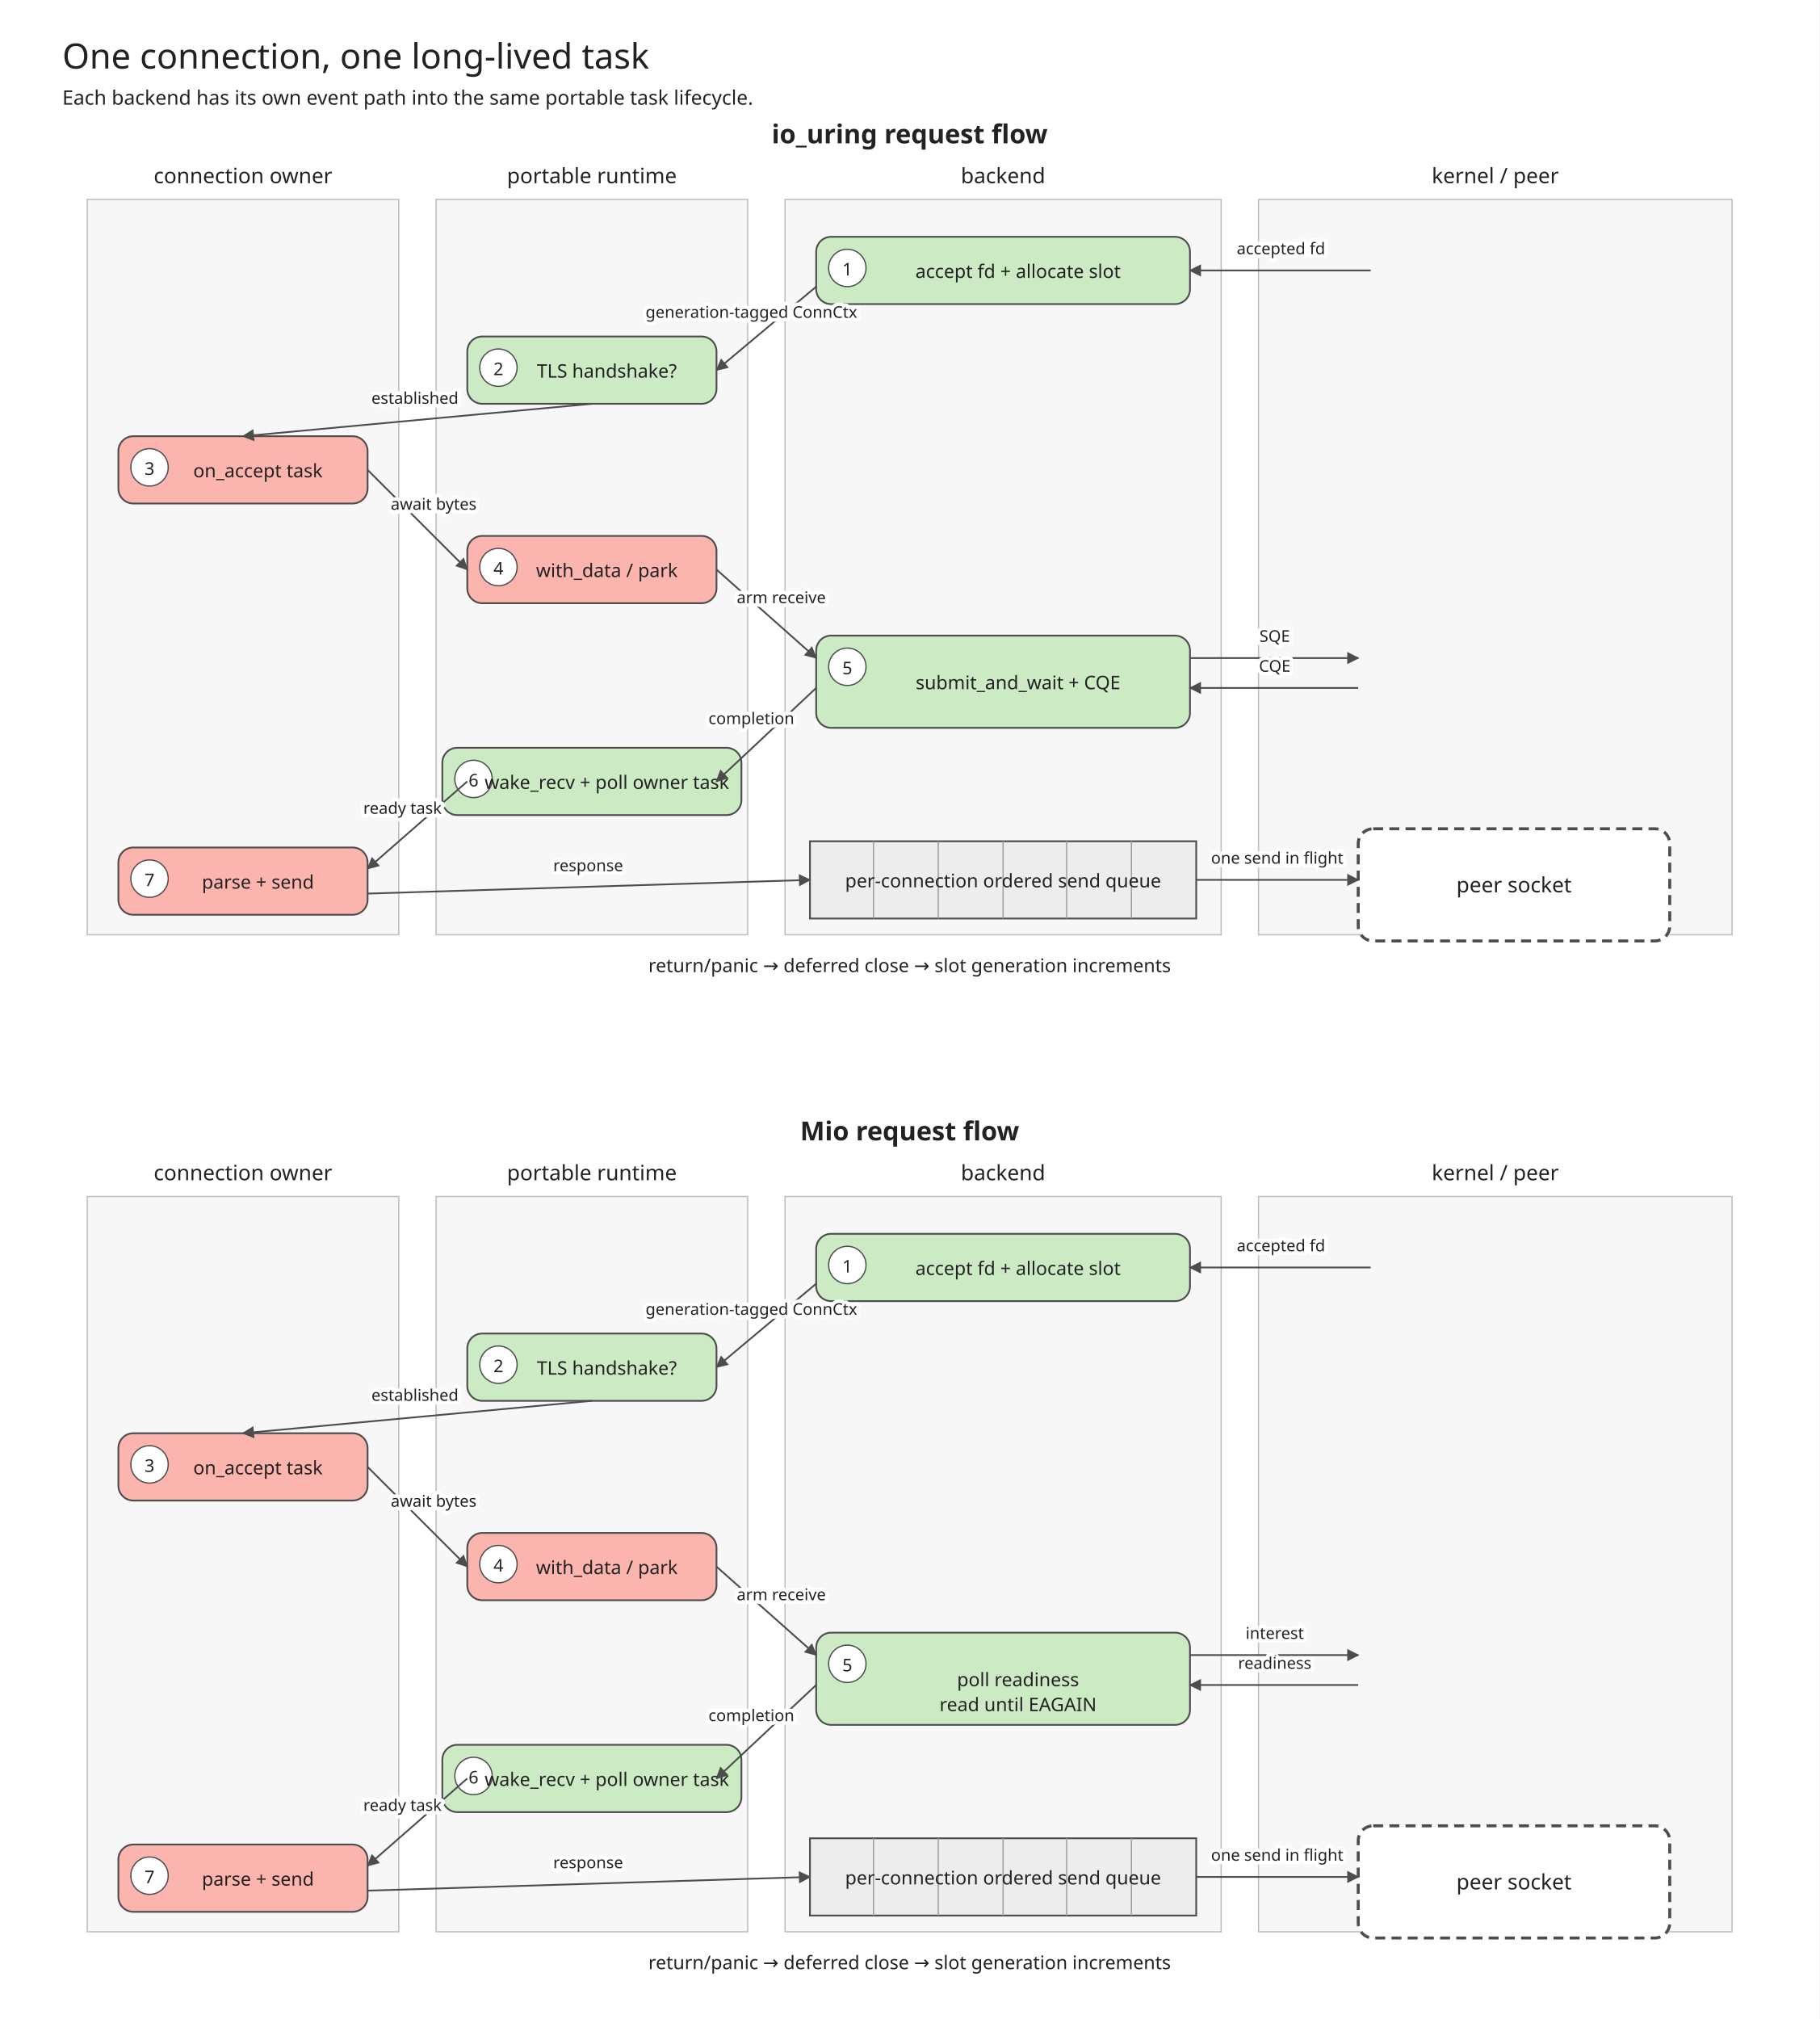
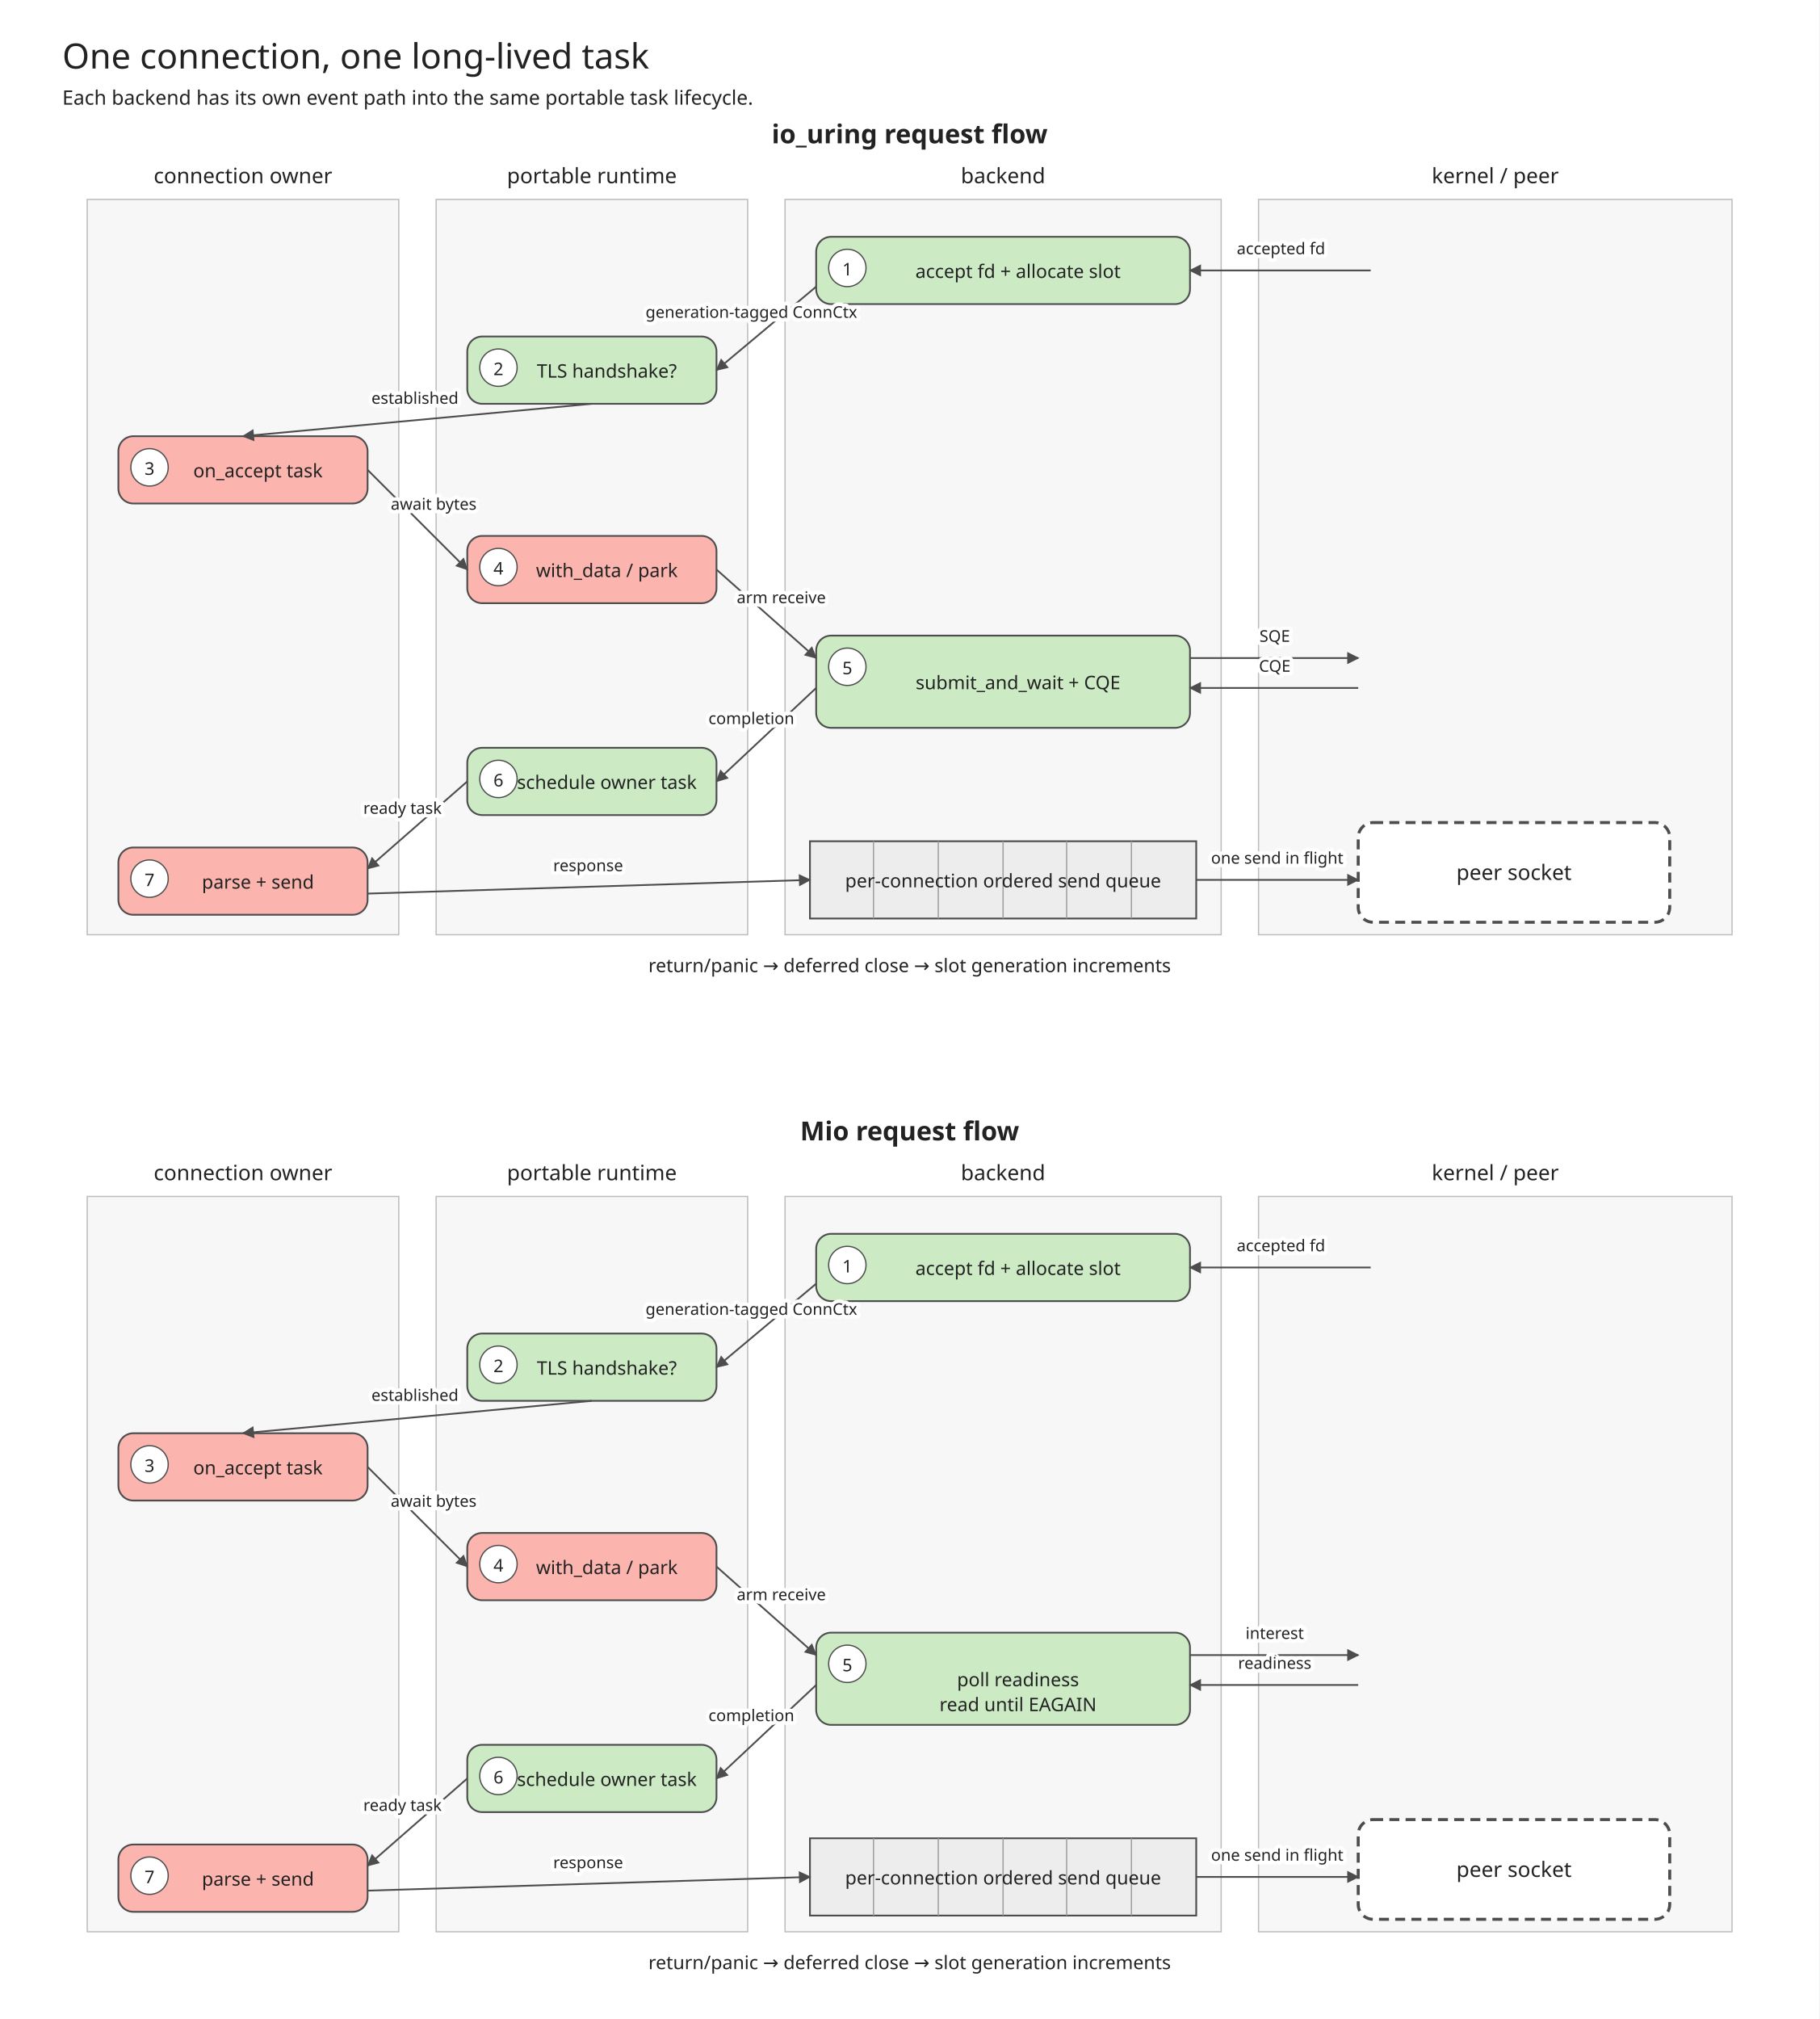
<svg xmlns="http://www.w3.org/2000/svg" width="1460" height="1620" viewBox="0 0 1460 1620" role="img" aria-labelledby="title desc">
  <defs>
    <marker id="arrow" viewBox="0 0 10 10" refX="9" refY="5" markerWidth="7" markerHeight="7" orient="auto-start-reverse">
      <path d="M 0 0 L 10 5 L 0 10 z" fill="#4D4D4D" />
    </marker>
  </defs>
  <rect width="100%" height="100%" fill="white" />
  <text x="50" y="55" font-family="sans-serif" font-size="28" fill="#222">One connection, one long-lived task</text>
  <text x="50" y="84" font-family="sans-serif" font-size="16" fill="#222">Each backend has its own event path into the same portable task lifecycle.</text>
  <text x="730" y="115" text-anchor="middle" data-role="backend-panel" font-family="sans-serif" font-size="21" font-weight="bold" fill="#222">io_uring request flow</text>
  <rect x="70" y="160" width="250" height="590" fill="#F7F7F7" stroke="#BDBDBD" />
  <text x="195" y="147" text-anchor="middle" data-role="lane-label" font-family="sans-serif" font-size="17" fill="#222">connection owner</text>
  <rect x="350" y="160" width="250" height="590" fill="#F7F7F7" stroke="#BDBDBD" />
  <text x="475" y="147" text-anchor="middle" data-role="lane-label" font-family="sans-serif" font-size="17" fill="#222">portable runtime</text>
  <rect x="630" y="160" width="350" height="590" fill="#F7F7F7" stroke="#BDBDBD" />
  <text x="805" y="147" text-anchor="middle" data-role="lane-label" font-family="sans-serif" font-size="17" fill="#222">backend</text>
  <rect x="1010" y="160" width="380" height="590" fill="#F7F7F7" stroke="#BDBDBD" />
  <text x="1200" y="147" text-anchor="middle" data-role="lane-label" font-family="sans-serif" font-size="17" fill="#222">kernel / peer</text>
  <rect x="655" y="190" width="300" height="54" rx="12" fill="#CCEBC5" stroke="#4D4D4D" stroke-width="1.4" />
  <circle cx="680" cy="215" r="15" fill="white" stroke="#4D4D4D" />
  <text x="680" y="221" text-anchor="middle" font-family="sans-serif" font-size="14" fill="#222">1</text>
  <text x="817" y="223" text-anchor="middle" font-family="sans-serif" font-size="15" fill="#222">accept fd + allocate slot</text>
  <rect x="375" y="270" width="200" height="54" rx="12" fill="#CCEBC5" stroke="#4D4D4D" stroke-width="1.4" />
  <circle cx="400" cy="295" r="15" fill="white" stroke="#4D4D4D" />
  <text x="400" y="301" text-anchor="middle" font-family="sans-serif" font-size="14" fill="#222">2</text>
  <text x="487" y="303" text-anchor="middle" font-family="sans-serif" font-size="15" fill="#222">TLS handshake?</text>
  <rect x="95" y="350" width="200" height="54" rx="12" fill="#FBB4AE" stroke="#4D4D4D" stroke-width="1.4" />
  <circle cx="120" cy="375" r="15" fill="white" stroke="#4D4D4D" />
  <text x="120" y="381" text-anchor="middle" font-family="sans-serif" font-size="14" fill="#222">3</text>
  <text x="207" y="383" text-anchor="middle" font-family="sans-serif" font-size="15" fill="#222">on_accept task</text>
  <rect x="375" y="430" width="200" height="54" rx="12" fill="#FBB4AE" stroke="#4D4D4D" stroke-width="1.4" />
  <circle cx="400" cy="455" r="15" fill="white" stroke="#4D4D4D" />
  <text x="400" y="461" text-anchor="middle" font-family="sans-serif" font-size="14" fill="#222">4</text>
  <text x="487" y="463" text-anchor="middle" font-family="sans-serif" font-size="15" fill="#222">with_data / park</text>
  <rect x="655" y="510" width="300" height="74" rx="12" fill="#CCEBC5" stroke="#4D4D4D" stroke-width="1.4" />
  <circle cx="680" cy="535" r="15" fill="white" stroke="#4D4D4D" />
  <text x="680" y="541" text-anchor="middle" font-family="sans-serif" font-size="14" fill="#222">5</text>
  <text x="817" y="553" text-anchor="middle" font-family="sans-serif" font-size="15" fill="#222">submit_and_wait + CQE</text>
-   <rect x="355" y="600" width="240" height="54" rx="12" fill="#CCEBC5" stroke="#4D4D4D" stroke-width="1.4" />
-   <circle cx="380" cy="625" r="15" fill="white" stroke="#4D4D4D" />
-   <text x="380" y="631" text-anchor="middle" font-family="sans-serif" font-size="14" fill="#222">6</text>
-   <text x="487" y="633" text-anchor="middle" font-family="sans-serif" font-size="15" fill="#222">wake_recv + poll owner task</text>
+   <rect x="375" y="600" width="200" height="54" rx="12" fill="#CCEBC5" stroke="#4D4D4D" stroke-width="1.4" />
+   <circle cx="400" cy="625" r="15" fill="white" stroke="#4D4D4D" />
+   <text x="400" y="631" text-anchor="middle" font-family="sans-serif" font-size="14" fill="#222">6</text>
+   <text x="487" y="633" text-anchor="middle" font-family="sans-serif" font-size="15" fill="#222">schedule owner task</text>
  <rect x="95" y="680" width="200" height="54" rx="12" fill="#FBB4AE" stroke="#4D4D4D" stroke-width="1.4" />
  <circle cx="120" cy="705" r="15" fill="white" stroke="#4D4D4D" />
  <text x="120" y="711" text-anchor="middle" font-family="sans-serif" font-size="14" fill="#222">7</text>
  <text x="207" y="713" text-anchor="middle" font-family="sans-serif" font-size="15" fill="#222">parse + send</text>
  <line x1="1100" y1="217" x2="955" y2="217" stroke="#4D4D4D" stroke-width="1.4" marker-end="url(#arrow)" />
  <text x="1028" y="204" text-anchor="middle" data-role="arrow-label" font-family="sans-serif" font-size="13" fill="#222" stroke="white" stroke-width="6" stroke-linejoin="round" paint-order="stroke">accepted fd</text>
  <line x1="655" y1="230" x2="575" y2="297" stroke="#4D4D4D" stroke-width="1.4" marker-end="url(#arrow)" />
  <text x="603" y="255" text-anchor="middle" data-role="arrow-label" font-family="sans-serif" font-size="13" fill="#222" stroke="white" stroke-width="6" stroke-linejoin="round" paint-order="stroke">generation-tagged ConnCtx</text>
  <line x1="475" y1="324" x2="195" y2="350" stroke="#4D4D4D" stroke-width="1.4" marker-end="url(#arrow)" />
  <text x="333" y="324" text-anchor="middle" data-role="arrow-label" font-family="sans-serif" font-size="13" fill="#222" stroke="white" stroke-width="6" stroke-linejoin="round" paint-order="stroke">established</text>
  <line x1="295" y1="377" x2="375" y2="457" stroke="#4D4D4D" stroke-width="1.4" marker-end="url(#arrow)" />
  <text x="348" y="409" text-anchor="middle" data-role="arrow-label" font-family="sans-serif" font-size="13" fill="#222" stroke="white" stroke-width="6" stroke-linejoin="round" paint-order="stroke">await bytes</text>
  <line x1="575" y1="457" x2="655" y2="528" stroke="#4D4D4D" stroke-width="1.4" marker-end="url(#arrow)" />
  <text x="627" y="484" text-anchor="middle" data-role="arrow-label" font-family="sans-serif" font-size="13" fill="#222" stroke="white" stroke-width="6" stroke-linejoin="round" paint-order="stroke">arm receive</text>
  <line x1="955" y1="528" x2="1090" y2="528" stroke="#4D4D4D" stroke-width="1.4" marker-end="url(#arrow)" />
  <text x="1023" y="515" text-anchor="middle" data-role="arrow-label" font-family="sans-serif" font-size="13" fill="#222" stroke="white" stroke-width="6" stroke-linejoin="round" paint-order="stroke">SQE</text>
  <line x1="1090" y1="552" x2="955" y2="552" stroke="#4D4D4D" stroke-width="1.4" marker-end="url(#arrow)" />
  <text x="1023" y="539" text-anchor="middle" data-role="arrow-label" font-family="sans-serif" font-size="13" fill="#222" stroke="white" stroke-width="6" stroke-linejoin="round" paint-order="stroke">CQE</text>
  <line x1="655" y1="552" x2="575" y2="627" stroke="#4D4D4D" stroke-width="1.4" marker-end="url(#arrow)" />
  <text x="603" y="581" text-anchor="middle" data-role="arrow-label" font-family="sans-serif" font-size="13" fill="#222" stroke="white" stroke-width="6" stroke-linejoin="round" paint-order="stroke">completion</text>
  <line x1="375" y1="627" x2="295" y2="697" stroke="#4D4D4D" stroke-width="1.4" marker-end="url(#arrow)" />
  <text x="323" y="653" text-anchor="middle" data-role="arrow-label" font-family="sans-serif" font-size="13" fill="#222" stroke="white" stroke-width="6" stroke-linejoin="round" paint-order="stroke">ready task</text>
  <rect x="650" y="675" width="310" height="62" fill="#EDEDED" stroke="#4D4D4D" stroke-width="1.4" />
  <line x1="701" y1="675" x2="701" y2="737" stroke="#9E9E9E" />
  <line x1="753" y1="675" x2="753" y2="737" stroke="#9E9E9E" />
  <line x1="805" y1="675" x2="805" y2="737" stroke="#9E9E9E" />
  <line x1="856" y1="675" x2="856" y2="737" stroke="#9E9E9E" />
  <line x1="908" y1="675" x2="908" y2="737" stroke="#9E9E9E" />
  <text x="805" y="712" text-anchor="middle" font-family="sans-serif" font-size="15" fill="#222">per-connection ordered send queue</text>
  <line x1="295" y1="717" x2="650" y2="706" stroke="#4D4D4D" stroke-width="1.4" marker-end="url(#arrow)" />
  <text x="472" y="699" text-anchor="middle" data-role="arrow-label" font-family="sans-serif" font-size="13" fill="#222" stroke="white" stroke-width="6" stroke-linejoin="round" paint-order="stroke">response</text>
  <line x1="960" y1="706" x2="1090" y2="706" stroke="#4D4D4D" stroke-width="1.4" marker-end="url(#arrow)" />
  <text x="1025" y="693" text-anchor="middle" data-role="arrow-label" font-family="sans-serif" font-size="13" fill="#222" stroke="white" stroke-width="6" stroke-linejoin="round" paint-order="stroke">one send in flight</text>
-   <rect x="1090" y="665" width="250" height="90" rx="12" fill="white" stroke="#4D4D4D" stroke-width="2.4" stroke-dasharray="8 5" />
-   <text x="1215" y="716" text-anchor="middle" font-family="sans-serif" font-size="17" fill="#222">peer socket</text>
+   <rect x="1090" y="660" width="250" height="80" rx="12" fill="white" stroke="#4D4D4D" stroke-width="2.4" stroke-dasharray="8 5" />
+   <text x="1215" y="706" text-anchor="middle" font-family="sans-serif" font-size="17" fill="#222">peer socket</text>
  <text x="730" y="780" text-anchor="middle" font-family="sans-serif" font-size="15" fill="#222">return/panic → deferred close → slot generation increments</text>
  <text x="730" y="915" text-anchor="middle" data-role="backend-panel" font-family="sans-serif" font-size="21" font-weight="bold" fill="#222">Mio request flow</text>
  <rect x="70" y="960" width="250" height="590" fill="#F7F7F7" stroke="#BDBDBD" />
  <text x="195" y="947" text-anchor="middle" data-role="lane-label" font-family="sans-serif" font-size="17" fill="#222">connection owner</text>
  <rect x="350" y="960" width="250" height="590" fill="#F7F7F7" stroke="#BDBDBD" />
  <text x="475" y="947" text-anchor="middle" data-role="lane-label" font-family="sans-serif" font-size="17" fill="#222">portable runtime</text>
  <rect x="630" y="960" width="350" height="590" fill="#F7F7F7" stroke="#BDBDBD" />
  <text x="805" y="947" text-anchor="middle" data-role="lane-label" font-family="sans-serif" font-size="17" fill="#222">backend</text>
  <rect x="1010" y="960" width="380" height="590" fill="#F7F7F7" stroke="#BDBDBD" />
  <text x="1200" y="947" text-anchor="middle" data-role="lane-label" font-family="sans-serif" font-size="17" fill="#222">kernel / peer</text>
  <rect x="655" y="990" width="300" height="54" rx="12" fill="#CCEBC5" stroke="#4D4D4D" stroke-width="1.4" />
  <circle cx="680" cy="1015" r="15" fill="white" stroke="#4D4D4D" />
  <text x="680" y="1021" text-anchor="middle" font-family="sans-serif" font-size="14" fill="#222">1</text>
  <text x="817" y="1023" text-anchor="middle" font-family="sans-serif" font-size="15" fill="#222">accept fd + allocate slot</text>
  <rect x="375" y="1070" width="200" height="54" rx="12" fill="#CCEBC5" stroke="#4D4D4D" stroke-width="1.4" />
  <circle cx="400" cy="1095" r="15" fill="white" stroke="#4D4D4D" />
  <text x="400" y="1101" text-anchor="middle" font-family="sans-serif" font-size="14" fill="#222">2</text>
  <text x="487" y="1103" text-anchor="middle" font-family="sans-serif" font-size="15" fill="#222">TLS handshake?</text>
  <rect x="95" y="1150" width="200" height="54" rx="12" fill="#FBB4AE" stroke="#4D4D4D" stroke-width="1.4" />
  <circle cx="120" cy="1175" r="15" fill="white" stroke="#4D4D4D" />
  <text x="120" y="1181" text-anchor="middle" font-family="sans-serif" font-size="14" fill="#222">3</text>
  <text x="207" y="1183" text-anchor="middle" font-family="sans-serif" font-size="15" fill="#222">on_accept task</text>
  <rect x="375" y="1230" width="200" height="54" rx="12" fill="#FBB4AE" stroke="#4D4D4D" stroke-width="1.4" />
  <circle cx="400" cy="1255" r="15" fill="white" stroke="#4D4D4D" />
  <text x="400" y="1261" text-anchor="middle" font-family="sans-serif" font-size="14" fill="#222">4</text>
  <text x="487" y="1263" text-anchor="middle" font-family="sans-serif" font-size="15" fill="#222">with_data / park</text>
  <rect x="655" y="1310" width="300" height="74" rx="12" fill="#CCEBC5" stroke="#4D4D4D" stroke-width="1.4" />
  <circle cx="680" cy="1335" r="15" fill="white" stroke="#4D4D4D" />
  <text x="680" y="1341" text-anchor="middle" font-family="sans-serif" font-size="14" fill="#222">5</text>
  <text x="817" y="1353" text-anchor="middle" font-family="sans-serif" font-size="15" fill="#222">poll readiness</text>
  <text x="817" y="1373" text-anchor="middle" font-family="sans-serif" font-size="15" fill="#222">read until EAGAIN</text>
-   <rect x="355" y="1400" width="240" height="54" rx="12" fill="#CCEBC5" stroke="#4D4D4D" stroke-width="1.4" />
-   <circle cx="380" cy="1425" r="15" fill="white" stroke="#4D4D4D" />
-   <text x="380" y="1431" text-anchor="middle" font-family="sans-serif" font-size="14" fill="#222">6</text>
-   <text x="487" y="1433" text-anchor="middle" font-family="sans-serif" font-size="15" fill="#222">wake_recv + poll owner task</text>
+   <rect x="375" y="1400" width="200" height="54" rx="12" fill="#CCEBC5" stroke="#4D4D4D" stroke-width="1.4" />
+   <circle cx="400" cy="1425" r="15" fill="white" stroke="#4D4D4D" />
+   <text x="400" y="1431" text-anchor="middle" font-family="sans-serif" font-size="14" fill="#222">6</text>
+   <text x="487" y="1433" text-anchor="middle" font-family="sans-serif" font-size="15" fill="#222">schedule owner task</text>
  <rect x="95" y="1480" width="200" height="54" rx="12" fill="#FBB4AE" stroke="#4D4D4D" stroke-width="1.4" />
  <circle cx="120" cy="1505" r="15" fill="white" stroke="#4D4D4D" />
  <text x="120" y="1511" text-anchor="middle" font-family="sans-serif" font-size="14" fill="#222">7</text>
  <text x="207" y="1513" text-anchor="middle" font-family="sans-serif" font-size="15" fill="#222">parse + send</text>
  <line x1="1100" y1="1017" x2="955" y2="1017" stroke="#4D4D4D" stroke-width="1.4" marker-end="url(#arrow)" />
  <text x="1028" y="1004" text-anchor="middle" data-role="arrow-label" font-family="sans-serif" font-size="13" fill="#222" stroke="white" stroke-width="6" stroke-linejoin="round" paint-order="stroke">accepted fd</text>
  <line x1="655" y1="1030" x2="575" y2="1097" stroke="#4D4D4D" stroke-width="1.4" marker-end="url(#arrow)" />
  <text x="603" y="1055" text-anchor="middle" data-role="arrow-label" font-family="sans-serif" font-size="13" fill="#222" stroke="white" stroke-width="6" stroke-linejoin="round" paint-order="stroke">generation-tagged ConnCtx</text>
  <line x1="475" y1="1124" x2="195" y2="1150" stroke="#4D4D4D" stroke-width="1.4" marker-end="url(#arrow)" />
  <text x="333" y="1124" text-anchor="middle" data-role="arrow-label" font-family="sans-serif" font-size="13" fill="#222" stroke="white" stroke-width="6" stroke-linejoin="round" paint-order="stroke">established</text>
  <line x1="295" y1="1177" x2="375" y2="1257" stroke="#4D4D4D" stroke-width="1.4" marker-end="url(#arrow)" />
  <text x="348" y="1209" text-anchor="middle" data-role="arrow-label" font-family="sans-serif" font-size="13" fill="#222" stroke="white" stroke-width="6" stroke-linejoin="round" paint-order="stroke">await bytes</text>
  <line x1="575" y1="1257" x2="655" y2="1328" stroke="#4D4D4D" stroke-width="1.4" marker-end="url(#arrow)" />
  <text x="627" y="1284" text-anchor="middle" data-role="arrow-label" font-family="sans-serif" font-size="13" fill="#222" stroke="white" stroke-width="6" stroke-linejoin="round" paint-order="stroke">arm receive</text>
  <line x1="955" y1="1328" x2="1090" y2="1328" stroke="#4D4D4D" stroke-width="1.4" marker-end="url(#arrow)" />
  <text x="1023" y="1315" text-anchor="middle" data-role="arrow-label" font-family="sans-serif" font-size="13" fill="#222" stroke="white" stroke-width="6" stroke-linejoin="round" paint-order="stroke">interest</text>
  <line x1="1090" y1="1352" x2="955" y2="1352" stroke="#4D4D4D" stroke-width="1.4" marker-end="url(#arrow)" />
  <text x="1023" y="1339" text-anchor="middle" data-role="arrow-label" font-family="sans-serif" font-size="13" fill="#222" stroke="white" stroke-width="6" stroke-linejoin="round" paint-order="stroke">readiness</text>
  <line x1="655" y1="1352" x2="575" y2="1427" stroke="#4D4D4D" stroke-width="1.4" marker-end="url(#arrow)" />
  <text x="603" y="1381" text-anchor="middle" data-role="arrow-label" font-family="sans-serif" font-size="13" fill="#222" stroke="white" stroke-width="6" stroke-linejoin="round" paint-order="stroke">completion</text>
  <line x1="375" y1="1427" x2="295" y2="1497" stroke="#4D4D4D" stroke-width="1.4" marker-end="url(#arrow)" />
  <text x="323" y="1453" text-anchor="middle" data-role="arrow-label" font-family="sans-serif" font-size="13" fill="#222" stroke="white" stroke-width="6" stroke-linejoin="round" paint-order="stroke">ready task</text>
  <rect x="650" y="1475" width="310" height="62" fill="#EDEDED" stroke="#4D4D4D" stroke-width="1.4" />
  <line x1="701" y1="1475" x2="701" y2="1537" stroke="#9E9E9E" />
  <line x1="753" y1="1475" x2="753" y2="1537" stroke="#9E9E9E" />
  <line x1="805" y1="1475" x2="805" y2="1537" stroke="#9E9E9E" />
  <line x1="856" y1="1475" x2="856" y2="1537" stroke="#9E9E9E" />
  <line x1="908" y1="1475" x2="908" y2="1537" stroke="#9E9E9E" />
  <text x="805" y="1512" text-anchor="middle" font-family="sans-serif" font-size="15" fill="#222">per-connection ordered send queue</text>
  <line x1="295" y1="1517" x2="650" y2="1506" stroke="#4D4D4D" stroke-width="1.4" marker-end="url(#arrow)" />
  <text x="472" y="1499" text-anchor="middle" data-role="arrow-label" font-family="sans-serif" font-size="13" fill="#222" stroke="white" stroke-width="6" stroke-linejoin="round" paint-order="stroke">response</text>
  <line x1="960" y1="1506" x2="1090" y2="1506" stroke="#4D4D4D" stroke-width="1.4" marker-end="url(#arrow)" />
  <text x="1025" y="1493" text-anchor="middle" data-role="arrow-label" font-family="sans-serif" font-size="13" fill="#222" stroke="white" stroke-width="6" stroke-linejoin="round" paint-order="stroke">one send in flight</text>
-   <rect x="1090" y="1465" width="250" height="90" rx="12" fill="white" stroke="#4D4D4D" stroke-width="2.4" stroke-dasharray="8 5" />
-   <text x="1215" y="1516" text-anchor="middle" font-family="sans-serif" font-size="17" fill="#222">peer socket</text>
+   <rect x="1090" y="1460" width="250" height="80" rx="12" fill="white" stroke="#4D4D4D" stroke-width="2.4" stroke-dasharray="8 5" />
+   <text x="1215" y="1506" text-anchor="middle" font-family="sans-serif" font-size="17" fill="#222">peer socket</text>
  <text x="730" y="1580" text-anchor="middle" font-family="sans-serif" font-size="15" fill="#222">return/panic → deferred close → slot generation increments</text>
</svg>
